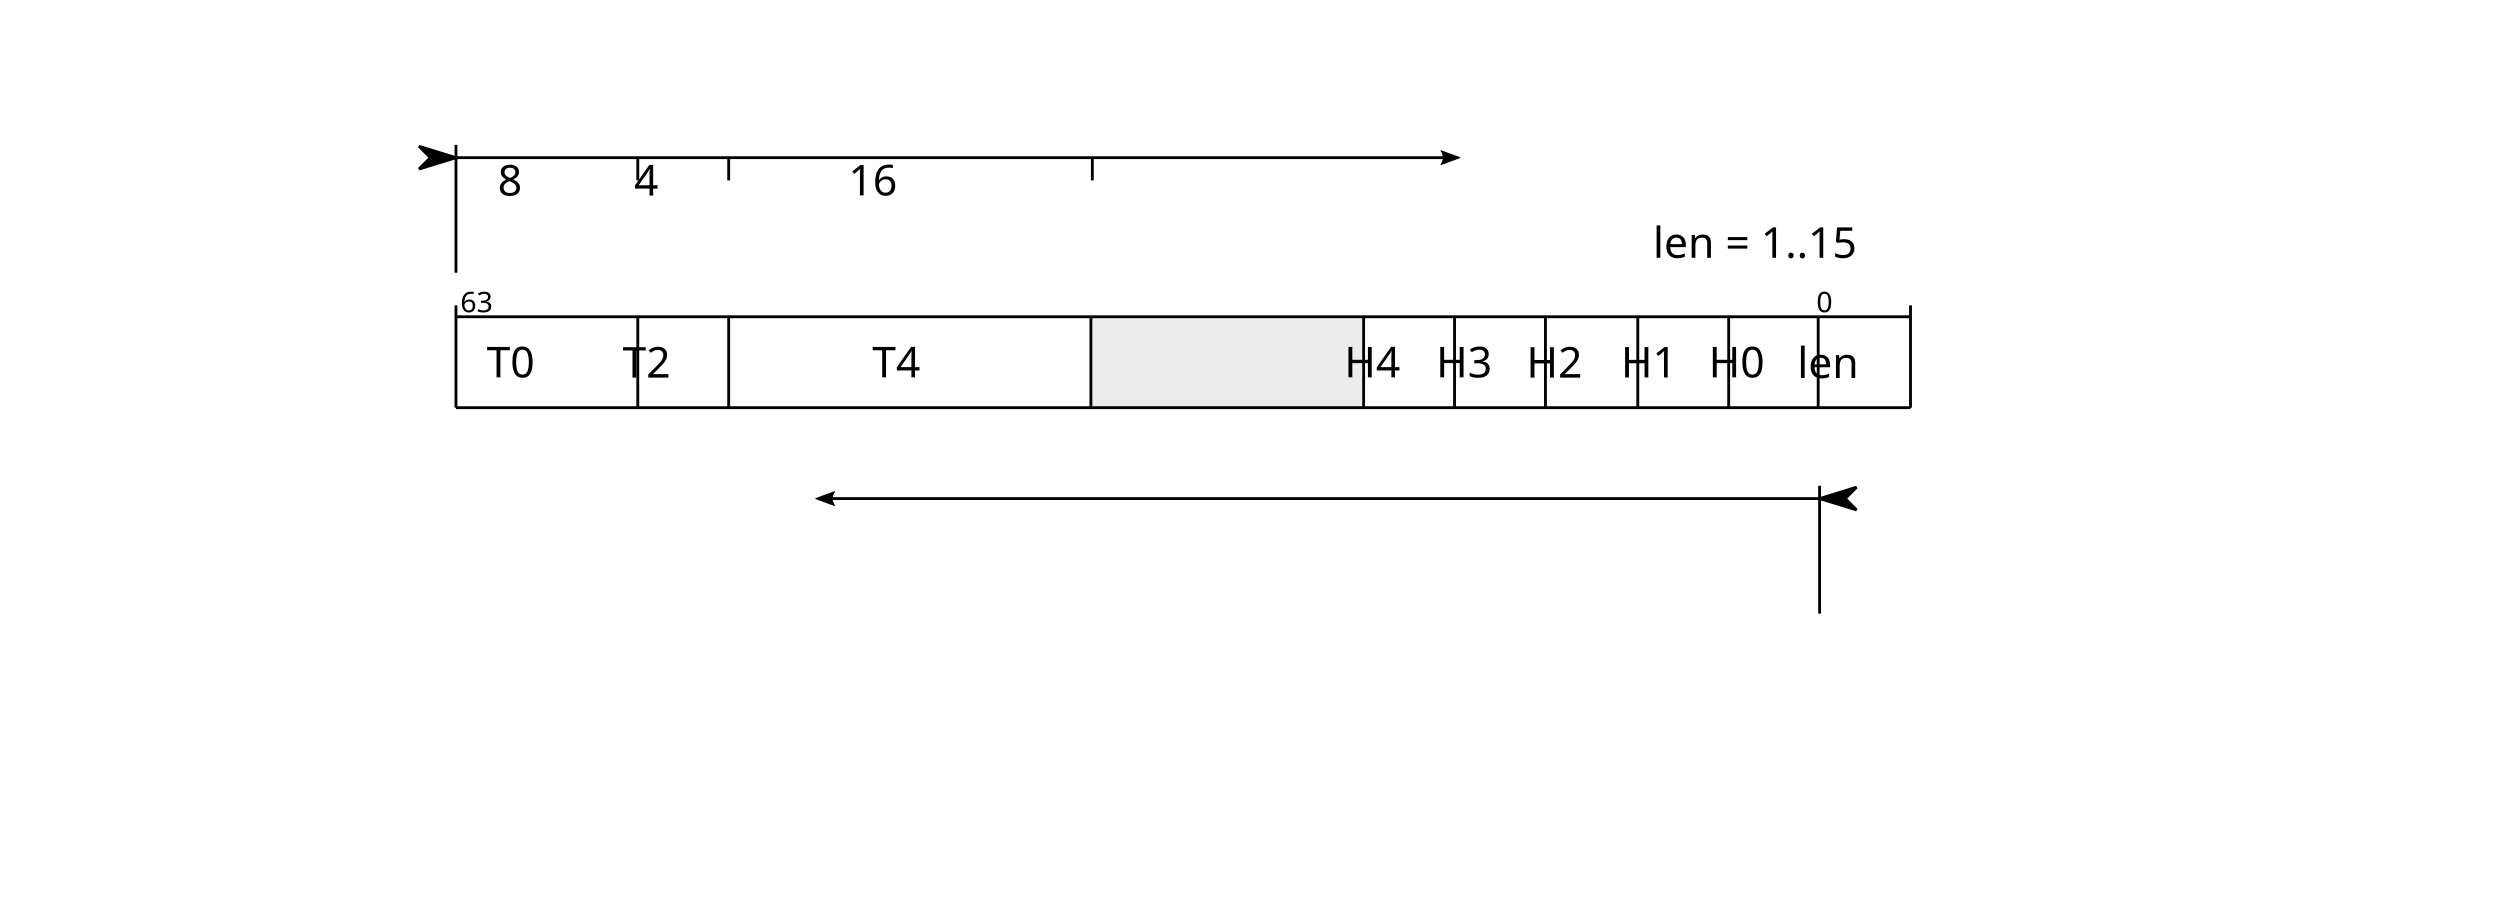
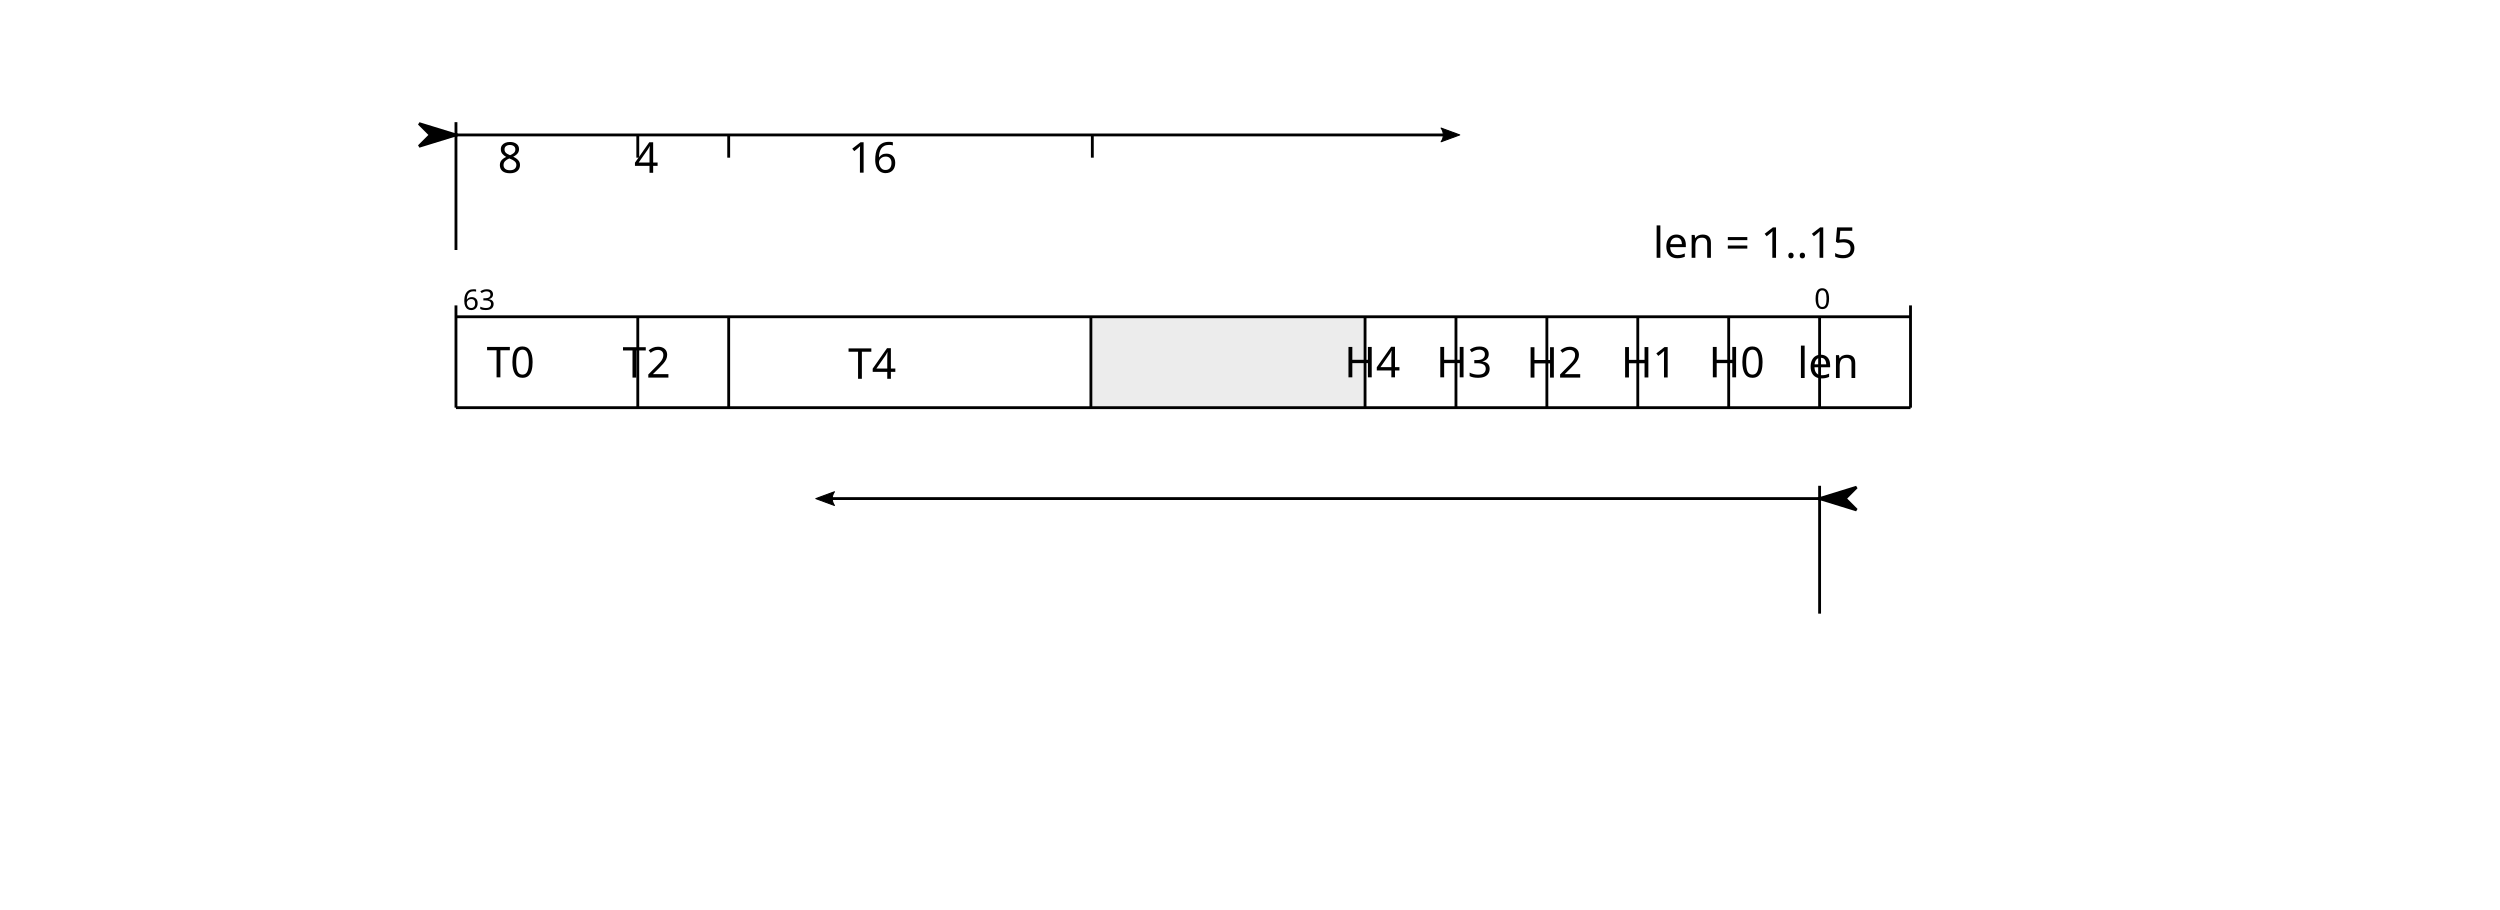
<svg xmlns="http://www.w3.org/2000/svg" width="880" height="320" viewBox="0 0 880 320" id="svg2" version="1.1">
  <defs id="defs4">
    <marker style="overflow:visible" id="DistanceEnd" refX="0.0" refY="0.0" orient="auto">
      <g id="g2301" style="stroke:#000000;stroke-opacity:1;fill:#000000;fill-opacity:1">
        <path style="fill:#000000;stroke:#000000;stroke-width:1.15;stroke-linecap:square;stroke-opacity:1;fill-opacity:1" d="M 0,0 L -2,0" id="path2316" />
        <path style="fill:#000000;fill-rule:evenodd;stroke:#000000;stroke-opacity:1;fill-opacity:1" d="M 0,0 L -13,4 L -9,0 -13,-4 L 0,0 z " id="path2312" />
        <path style="fill:#000000;stroke:#000000;stroke-width:1;stroke-linecap:square;stroke-opacity:1;fill-opacity:1" d="M 0,-4 L 0,40" id="path2314" />
      </g>
    </marker>
    <marker style="overflow:visible" id="marker7231" refX="0.0" refY="0.0" orient="auto">
      <g id="g7233" style="stroke:#000000;stroke-opacity:1;fill:#000000;fill-opacity:1">
        <path style="fill:#000000;stroke:#000000;stroke-width:1.15;stroke-linecap:square;stroke-opacity:1;fill-opacity:1" d="M 0,0 L 2,0" id="path7235" />
        <path style="fill:#000000;fill-rule:evenodd;stroke:#000000;stroke-opacity:1;fill-opacity:1" d="M 0,0 L 13,4 L 9,0 13,-4 L 0,0 z " id="path7237" />
        <path style="fill:#000000;stroke:#000000;stroke-width:1;stroke-linecap:square;stroke-opacity:1;fill-opacity:1" d="M 0,-4 L 0,40" id="path7239" />
      </g>
    </marker>
    <marker style="overflow:visible" id="DistanceStart" refX="0.0" refY="0.0" orient="auto">
      <g id="g2300" style="stroke:#000000;stroke-opacity:1;fill:#000000;fill-opacity:1">
        <path style="fill:#000000;stroke:#000000;stroke-width:1.15;stroke-linecap:square;stroke-opacity:1;fill-opacity:1" d="M 0,0 L 2,0" id="path2306" />
        <path style="fill:#000000;fill-rule:evenodd;stroke:#000000;stroke-opacity:1;fill-opacity:1" d="M 0,0 L 13,4 L 9,0 13,-4 L 0,0 z " id="path2302" />
        <path style="fill:#000000;stroke:#000000;stroke-width:1;stroke-linecap:square;stroke-opacity:1;fill-opacity:1" d="M 0,-4 L 0,40" id="path2304" />
      </g>
    </marker>
    <marker orient="auto" refY="0.0" refX="0.0" id="Arrow2Mstart" style="overflow:visible">
      <path id="path4792" style="fill-rule:evenodd;stroke-width:0.625;stroke-linejoin:round;stroke:#000000;stroke-opacity:1;fill:#000000;fill-opacity:1" d="M 8.719,4.034 L -2.207,0.016 L 8.719,-4.002 C 6.973,-1.63 6.983,1.616 8.719,4.034 z " transform="scale(0.6) translate(0,0)" />
    </marker>
    <marker orient="auto" refY="0.0" refX="0.0" id="Arrow2Mend" style="overflow:visible;">
      <path id="path4795" style="fill-rule:evenodd;stroke-width:0.625;stroke-linejoin:round;stroke:#000000;stroke-opacity:1;fill:#000000;fill-opacity:1" d="M 8.719,4.034 L -2.207,0.016 L 8.719,-4.002 C 6.973,-1.63 6.983,1.616 8.719,4.034 z " transform="scale(0.6) rotate(180) translate(0,0)" />
    </marker>
    <marker orient="auto" refY="0" refX="0" id="Arrow2Mstart-6" style="overflow:visible">
      <path id="path4792-6" style="fill:#000000;fill-opacity:1;fill-rule:evenodd;stroke:#000000;stroke-width:0.625;stroke-linejoin:round;stroke-opacity:1" d="M 8.719,4.034 -2.207,0.016 8.719,-4.002 c -1.745,2.372 -1.735,5.617 -6e-7,8.035 z" transform="scale(0.6,0.6)" />
    </marker>
    <marker orient="auto" refY="0" refX="0" id="Arrow2Mend-0" style="overflow:visible">
      <path id="path4795-7" style="fill:#000000;fill-opacity:1;fill-rule:evenodd;stroke:#000000;stroke-width:0.625;stroke-linejoin:round;stroke-opacity:1" d="M 8.719,4.034 -2.207,0.016 8.719,-4.002 c -1.745,2.372 -1.735,5.617 -6e-7,8.035 z" transform="scale(-0.6,-0.6)" />
    </marker>
  </defs>
  <g id="layer1" transform="translate(0.5,-880.5)">
    <rect style="color:#000000;clip-rule:nonzero;display:inline;overflow:visible;visibility:visible;opacity:1;isolation:auto;mix-blend-mode:normal;color-interpolation:sRGB;color-interpolation-filters:linearRGB;solid-color:#000000;solid-opacity:1;fill:#ececec;fill-opacity:1;fill-rule:evenodd;stroke:none;stroke-width:1;stroke-linecap:butt;stroke-linejoin:miter;stroke-miterlimit:4;stroke-dasharray:4, 4;stroke-dashoffset:0;stroke-opacity:1;color-rendering:auto;image-rendering:auto;shape-rendering:auto;text-rendering:auto;enable-background:accumulate" id="rect4274" width="96" height="32" x="384" y="992" />
    <path style="fill:none;fill-rule:evenodd;stroke:#000000;stroke-width:1px;stroke-linecap:butt;stroke-linejoin:miter;stroke-opacity:1" d="m 160,992 512,0" id="path4140" />
    <path style="fill:none;fill-rule:evenodd;stroke:#000000;stroke-width:1px;stroke-linecap:butt;stroke-linejoin:miter;stroke-opacity:1" d="m 672,1024 0,-36" id="path4140-5" />
-     <path style="fill:none;fill-rule:evenodd;stroke:#000000;stroke-width:1px;stroke-linecap:butt;stroke-linejoin:miter;stroke-opacity:1" d="m 639.5,1024 0,-32" id="path4140-5-1" />
+     <path style="fill:none;fill-rule:evenodd;stroke:#000000;stroke-width:1px;stroke-linecap:butt;stroke-linejoin:miter;stroke-opacity:1" d="m 640,1024 0,-32" id="path4140-5-1" />
    <path style="fill:none;fill-rule:evenodd;stroke:#000000;stroke-width:1px;stroke-linecap:butt;stroke-linejoin:miter;stroke-opacity:1" d="m 576,1024 0,-32" id="path4140-5-3-7-1" />
    <path style="fill:none;fill-rule:evenodd;stroke:#000000;stroke-width:1px;stroke-linecap:butt;stroke-linejoin:miter;stroke-opacity:1" d="m 160,1024 512,0" id="path4140-1" />
-     <text xml:space="preserve" style="font-style:normal;font-weight:normal;font-size:20px;line-height:125%;font-family:sans-serif;text-align:end;letter-spacing:0px;word-spacing:0px;text-anchor:end;fill:#000000;fill-opacity:1;stroke:none;stroke-width:1px;stroke-linecap:butt;stroke-linejoin:miter;stroke-opacity:1" x="670.576" y="990.402" id="text3491">
-       <tspan id="tspan3493" x="670.576" y="990.402" style="font-size:10px;text-align:end;text-anchor:end">0</tspan>
+     <text xml:space="preserve" style="font-style:normal;font-weight:normal;font-size:20px;line-height:125%;font-family:sans-serif;text-align:end;letter-spacing:0px;word-spacing:0px;text-anchor:end;fill:#000000;fill-opacity:1;stroke:none;stroke-width:1px;stroke-linecap:butt;stroke-linejoin:miter;stroke-opacity:1" x="669.82" y="989.207" id="text3491">
+       <tspan id="tspan3493" x="669.82" y="989.207" style="font-size:10px;text-align:end;text-anchor:end">0</tspan>
    </text>
    <text xml:space="preserve" style="font-style:normal;font-weight:normal;font-size:20px;line-height:125%;font-family:sans-serif;text-align:center;letter-spacing:0px;word-spacing:0px;text-anchor:middle;fill:#000000;fill-opacity:1;stroke:none;stroke-width:1px;stroke-linecap:butt;stroke-linejoin:miter;stroke-opacity:1" x="592.93" y="1013.358" id="text3491-1-4-8">
      <tspan id="tspan3493-9-8-1" x="592.93" y="1013.358" style="font-size:15px;text-align:center;text-anchor:middle">H1</tspan>
    </text>
    <text xml:space="preserve" style="font-style:normal;font-weight:normal;font-size:20px;line-height:125%;font-family:sans-serif;text-align:center;letter-spacing:0px;word-spacing:0px;text-anchor:middle;fill:#000000;fill-opacity:1;stroke:none;stroke-width:1px;stroke-linecap:butt;stroke-linejoin:miter;stroke-opacity:1" x="655.945" y="1013.552" id="text3491-1-4-8-3">
      <tspan id="tspan3493-9-8-1-3" x="655.945" y="1013.552" style="font-size:15px;text-align:center;text-anchor:middle">len</tspan>
    </text>
-     <path style="fill:none;fill-rule:evenodd;stroke:#000000;stroke-width:1px;stroke-linecap:butt;stroke-linejoin:miter;stroke-opacity:1" d="m 479.5,1024 0,-32" id="path4140-5-3-7-1-9" />
+     <path style="fill:none;fill-rule:evenodd;stroke:#000000;stroke-width:1px;stroke-linecap:butt;stroke-linejoin:miter;stroke-opacity:1" d="m 480,1024 0,-32" id="path4140-5-3-7-1-9" />
    <path style="fill:none;fill-rule:evenodd;stroke:#000000;stroke-width:1px;stroke-linecap:butt;stroke-linejoin:miter;stroke-opacity:1" d="m 224,1024 0,-32" id="path4140-5-1-4-7" />
    <path style="fill:none;fill-rule:evenodd;stroke:#000000;stroke-width:1px;stroke-linecap:butt;stroke-linejoin:miter;stroke-opacity:1" d="m 256,1024 0,-32" id="path4140-5-3-7-1-1-0" />
    <path style="fill:none;fill-rule:evenodd;stroke:#000000;stroke-width:1px;stroke-linecap:butt;stroke-linejoin:miter;stroke-opacity:1" d="m 160,1024 0,-36" id="path4140-5-3-7-1-1-0-1" />
    <path style="fill:none;fill-rule:evenodd;stroke:#000000;stroke-width:1px;stroke-linecap:butt;stroke-linejoin:miter;stroke-opacity:1" d="m 608,1024 0,-32" id="path4140-5-3-7-1-8" />
    <text xml:space="preserve" style="font-style:normal;font-weight:normal;font-size:20px;line-height:125%;font-family:sans-serif;text-align:center;letter-spacing:0px;word-spacing:0px;text-anchor:middle;fill:#000000;fill-opacity:1;stroke:none;stroke-width:1px;stroke-linecap:butt;stroke-linejoin:miter;stroke-opacity:1" x="623.813" y="1013.332" id="text3491-1-4-8-0">
      <tspan id="tspan3493-9-8-1-37" x="623.813" y="1013.332" style="font-size:15px;text-align:center;text-anchor:middle">H0</tspan>
    </text>
-     <text xml:space="preserve" style="font-style:normal;font-weight:normal;font-size:20px;line-height:125%;font-family:sans-serif;text-align:end;letter-spacing:0px;word-spacing:0px;text-anchor:end;fill:#000000;fill-opacity:1;stroke:none;stroke-width:1px;stroke-linecap:butt;stroke-linejoin:miter;stroke-opacity:1" x="161.541" y="990.402" id="text3491-1-4-6-3">
-       <tspan id="tspan3493-9-8-4-5" x="161.541" y="990.402" style="font-size:10px;text-align:start;text-anchor:start">63</tspan>
+     <text xml:space="preserve" style="font-style:normal;font-weight:normal;font-size:20px;line-height:125%;font-family:sans-serif;text-align:end;letter-spacing:0px;word-spacing:0px;text-anchor:end;fill:#000000;fill-opacity:1;stroke:none;stroke-width:1px;stroke-linecap:butt;stroke-linejoin:miter;stroke-opacity:1" x="162.382" y="989.555" id="text3491-1-4-6-3">
+       <tspan id="tspan3493-9-8-4-5" x="162.382" y="989.555" style="font-size:10px;text-align:start;text-anchor:start">63</tspan>
    </text>
    <text xml:space="preserve" style="font-style:normal;font-weight:normal;font-size:20px;line-height:125%;font-family:sans-serif;text-align:center;letter-spacing:0px;word-spacing:0px;text-anchor:middle;fill:#000000;fill-opacity:1;stroke:none;stroke-width:1px;stroke-linecap:butt;stroke-linejoin:miter;stroke-opacity:1" x="559.663" y="1013.405" id="text3491-1-4-8-0-7">
      <tspan id="tspan3493-9-8-1-37-3" x="559.663" y="1013.405" style="font-size:15px;text-align:center;text-anchor:middle">H2</tspan>
    </text>
    <text xml:space="preserve" style="font-style:normal;font-weight:normal;font-size:20px;line-height:125%;font-family:sans-serif;text-align:center;letter-spacing:0px;word-spacing:0px;text-anchor:middle;fill:#000000;fill-opacity:1;stroke:none;stroke-width:1px;stroke-linecap:butt;stroke-linejoin:miter;stroke-opacity:1" x="527.875" y="1013.332" id="text3491-1-4-8-0-7-9">
      <tspan id="tspan3493-9-8-1-37-3-5" x="527.875" y="1013.332" style="font-size:15px;text-align:center;text-anchor:middle">H3</tspan>
    </text>
    <text xml:space="preserve" style="font-style:normal;font-weight:normal;font-size:20px;line-height:125%;font-family:sans-serif;text-align:center;letter-spacing:0px;word-spacing:0px;text-anchor:middle;fill:#000000;fill-opacity:1;stroke:none;stroke-width:1px;stroke-linecap:butt;stroke-linejoin:miter;stroke-opacity:1" x="495.557" y="1013.332" id="text3491-1-4-8-0-7-8">
      <tspan id="tspan3493-9-8-1-37-3-7" x="495.557" y="1013.332" style="font-size:15px;text-align:center;text-anchor:middle">H4</tspan>
    </text>
    <path style="fill:none;fill-rule:evenodd;stroke:#000000;stroke-width:1px;stroke-linecap:butt;stroke-linejoin:miter;stroke-opacity:1;marker-start:url(#Arrow2Mstart);marker-end:url(#DistanceStart)" d="m 288,1056 352,0" id="path4140-1-2" />
    <text xml:space="preserve" style="font-style:normal;font-weight:normal;font-size:20px;line-height:125%;font-family:sans-serif;text-align:center;letter-spacing:0px;word-spacing:0px;text-anchor:middle;fill:#000000;fill-opacity:1;stroke:none;stroke-width:1px;stroke-linecap:butt;stroke-linejoin:miter;stroke-opacity:1" x="192.253" y="1013.332" id="text3491-1-4-8-0-2">
      <tspan id="tspan3493-9-8-1-37-31" x="192.253" y="1013.332" style="font-size:15px;text-align:center;text-anchor:middle">T0</tspan>
    </text>
    <text xml:space="preserve" style="font-style:normal;font-weight:normal;font-size:20px;line-height:125%;font-family:sans-serif;text-align:center;letter-spacing:0px;word-spacing:0px;text-anchor:middle;fill:#000000;fill-opacity:1;stroke:none;stroke-width:1px;stroke-linecap:butt;stroke-linejoin:miter;stroke-opacity:1" x="240.103" y="1013.405" id="text3491-1-4-8-0-2-5">
      <tspan id="tspan3493-9-8-1-37-31-1" x="240.103" y="1013.405" style="font-size:15px;text-align:center;text-anchor:middle">T2</tspan>
    </text>
    <text xml:space="preserve" style="font-style:normal;font-weight:normal;font-size:20px;line-height:125%;font-family:sans-serif;text-align:center;letter-spacing:0px;word-spacing:0px;text-anchor:middle;fill:#000000;fill-opacity:1;stroke:none;stroke-width:1px;stroke-linecap:butt;stroke-linejoin:miter;stroke-opacity:1" x="581.353" y="971.25" id="text3491-1-4-8-3-5">
      <tspan id="tspan3493-9-8-1-3-1" x="581.353" y="971.25" style="font-size:15px;text-align:start;text-anchor:start">len = 1..15</tspan>
    </text>
-     <path style="fill:none;fill-rule:evenodd;stroke:#000000;stroke-width:1px;stroke-linecap:butt;stroke-linejoin:miter;stroke-opacity:1;marker-start:url(#DistanceEnd);marker-end:url(#Arrow2Mend-0)" d="m 160,936 352,0" id="path4140-1-2-6" />
-     <text xml:space="preserve" style="font-style:normal;font-weight:normal;font-size:20px;line-height:125%;font-family:sans-serif;text-align:center;letter-spacing:0px;word-spacing:0px;text-anchor:middle;fill:#000000;fill-opacity:1;stroke:none;stroke-width:1px;stroke-linecap:butt;stroke-linejoin:miter;stroke-opacity:1" x="327.996" y="1013.332" id="text3491-1-4-8-0-2-5-8">
-       <tspan id="tspan3493-9-8-1-37-31-1-1" x="327.996" y="1013.332" style="font-size:15px;text-align:center;text-anchor:middle">T4</tspan>
+     <path style="fill:none;fill-rule:evenodd;stroke:#000000;stroke-width:1px;stroke-linecap:butt;stroke-linejoin:miter;stroke-opacity:1;marker-start:url(#DistanceEnd);marker-end:url(#Arrow2Mend-0)" d="m 160,928 352,0" id="path4140-1-2-6" />
+     <text xml:space="preserve" style="font-style:normal;font-weight:normal;font-size:20px;line-height:125%;font-family:sans-serif;text-align:center;letter-spacing:0px;word-spacing:0px;text-anchor:middle;fill:#000000;fill-opacity:1;stroke:none;stroke-width:1px;stroke-linecap:butt;stroke-linejoin:miter;stroke-opacity:1" x="319.496" y="1013.832" id="text3491-1-4-8-0-2-5-8">
+       <tspan id="tspan3493-9-8-1-37-31-1-1" x="319.496" y="1013.832" style="font-size:15px;text-align:center;text-anchor:middle">T4</tspan>
    </text>
-     <text xml:space="preserve" style="font-style:normal;font-weight:normal;font-size:20px;line-height:125%;font-family:sans-serif;text-align:center;letter-spacing:0px;word-spacing:0px;text-anchor:middle;fill:#000000;fill-opacity:1;stroke:none;stroke-width:1px;stroke-linecap:butt;stroke-linejoin:miter;stroke-opacity:1" x="192.007" y="949.332" id="text3491-1-4-8-0-2-2">
-       <tspan id="tspan3493-9-8-1-37-31-8" x="192.007" y="949.332" style="font-size:15px;text-align:center;text-anchor:middle">8</tspan>
+     <text xml:space="preserve" style="font-style:normal;font-weight:normal;font-size:20px;line-height:125%;font-family:sans-serif;text-align:center;letter-spacing:0px;word-spacing:0px;text-anchor:middle;fill:#000000;fill-opacity:1;stroke:none;stroke-width:1px;stroke-linecap:butt;stroke-linejoin:miter;stroke-opacity:1" x="192.007" y="941.332" id="text3491-1-4-8-0-2-2">
+       <tspan id="tspan3493-9-8-1-37-31-8" x="192.007" y="941.332" style="font-size:15px;text-align:center;text-anchor:middle">8</tspan>
    </text>
-     <path style="fill:none;fill-rule:evenodd;stroke:#000000;stroke-width:1px;stroke-linecap:butt;stroke-linejoin:miter;stroke-opacity:1" d="m 224,944 0,-8" id="path4140-5-1-4-7-4" />
-     <text xml:space="preserve" style="font-style:normal;font-weight:normal;font-size:20px;line-height:125%;font-family:sans-serif;text-align:center;letter-spacing:0px;word-spacing:0px;text-anchor:middle;fill:#000000;fill-opacity:1;stroke:none;stroke-width:1px;stroke-linecap:butt;stroke-linejoin:miter;stroke-opacity:1" x="239.982" y="949.332" id="text3491-1-4-8-0-2-2-9">
-       <tspan id="tspan3493-9-8-1-37-31-8-7" x="239.982" y="949.332" style="font-size:15px;text-align:center;text-anchor:middle">4</tspan>
+     <path style="fill:none;fill-rule:evenodd;stroke:#000000;stroke-width:1px;stroke-linecap:butt;stroke-linejoin:miter;stroke-opacity:1" d="m 224,936 0,-8" id="path4140-5-1-4-7-4" />
+     <text xml:space="preserve" style="font-style:normal;font-weight:normal;font-size:20px;line-height:125%;font-family:sans-serif;text-align:center;letter-spacing:0px;word-spacing:0px;text-anchor:middle;fill:#000000;fill-opacity:1;stroke:none;stroke-width:1px;stroke-linecap:butt;stroke-linejoin:miter;stroke-opacity:1" x="239.982" y="941.332" id="text3491-1-4-8-0-2-2-9">
+       <tspan id="tspan3493-9-8-1-37-31-8-7" x="239.982" y="941.332" style="font-size:15px;text-align:center;text-anchor:middle">4</tspan>
    </text>
-     <path style="fill:none;fill-rule:evenodd;stroke:#000000;stroke-width:1px;stroke-linecap:butt;stroke-linejoin:miter;stroke-opacity:1" d="m 256,944 0,-8" id="path4140-5-1-4-7-4-0" />
-     <path style="fill:none;fill-rule:evenodd;stroke:#000000;stroke-width:1px;stroke-linecap:butt;stroke-linejoin:miter;stroke-opacity:1" d="m 384,944 0,-8" id="path4140-5-1-4-7-4-0-8" />
-     <text xml:space="preserve" style="font-style:normal;font-weight:normal;font-size:20px;line-height:125%;font-family:sans-serif;text-align:center;letter-spacing:0px;word-spacing:0px;text-anchor:middle;fill:#000000;fill-opacity:1;stroke:none;stroke-width:1px;stroke-linecap:butt;stroke-linejoin:miter;stroke-opacity:1" x="319.744" y="949.284" id="text3491-1-4-8-0-2-2-9-4">
-       <tspan id="tspan3493-9-8-1-37-31-8-7-0" x="319.744" y="949.284" style="font-size:15px;text-align:center;text-anchor:middle">16</tspan>
+     <path style="fill:none;fill-rule:evenodd;stroke:#000000;stroke-width:1px;stroke-linecap:butt;stroke-linejoin:miter;stroke-opacity:1" d="m 256,936 0,-8" id="path4140-5-1-4-7-4-0" />
+     <path style="fill:none;fill-rule:evenodd;stroke:#000000;stroke-width:1px;stroke-linecap:butt;stroke-linejoin:miter;stroke-opacity:1" d="m 384,936 0,-8" id="path4140-5-1-4-7-4-0-8" />
+     <text xml:space="preserve" style="font-style:normal;font-weight:normal;font-size:20px;line-height:125%;font-family:sans-serif;text-align:center;letter-spacing:0px;word-spacing:0px;text-anchor:middle;fill:#000000;fill-opacity:1;stroke:none;stroke-width:1px;stroke-linecap:butt;stroke-linejoin:miter;stroke-opacity:1" x="319.744" y="941.284" id="text3491-1-4-8-0-2-2-9-4">
+       <tspan id="tspan3493-9-8-1-37-31-8-7-0" x="319.744" y="941.284" style="font-size:15px;text-align:center;text-anchor:middle">16</tspan>
    </text>
-     <path style="fill:none;fill-rule:evenodd;stroke:#000000;stroke-width:1px;stroke-linecap:butt;stroke-linejoin:miter;stroke-opacity:1" d="m 543.5,1024 0,-32" id="path4140-5-3-7-1-1-0-5" />
-     <path style="fill:none;fill-rule:evenodd;stroke:#000000;stroke-width:1px;stroke-linecap:butt;stroke-linejoin:miter;stroke-opacity:1" d="m 511.5,1024 0,-32" id="path4140-5-3-7-1-1-0-2" />
+     <path style="fill:none;fill-rule:evenodd;stroke:#000000;stroke-width:1px;stroke-linecap:butt;stroke-linejoin:miter;stroke-opacity:1" d="m 544,1024 0,-32" id="path4140-5-3-7-1-1-0-5" />
+     <path style="fill:none;fill-rule:evenodd;stroke:#000000;stroke-width:1px;stroke-linecap:butt;stroke-linejoin:miter;stroke-opacity:1" d="m 512,1024 0,-32" id="path4140-5-3-7-1-1-0-2" />
    <path style="fill:none;fill-rule:evenodd;stroke:#000000;stroke-width:1px;stroke-linecap:butt;stroke-linejoin:miter;stroke-opacity:1" d="m 383.5,1024 0,-32" id="path4140-5-3-7-1-1-0-12" />
  </g>
</svg>
